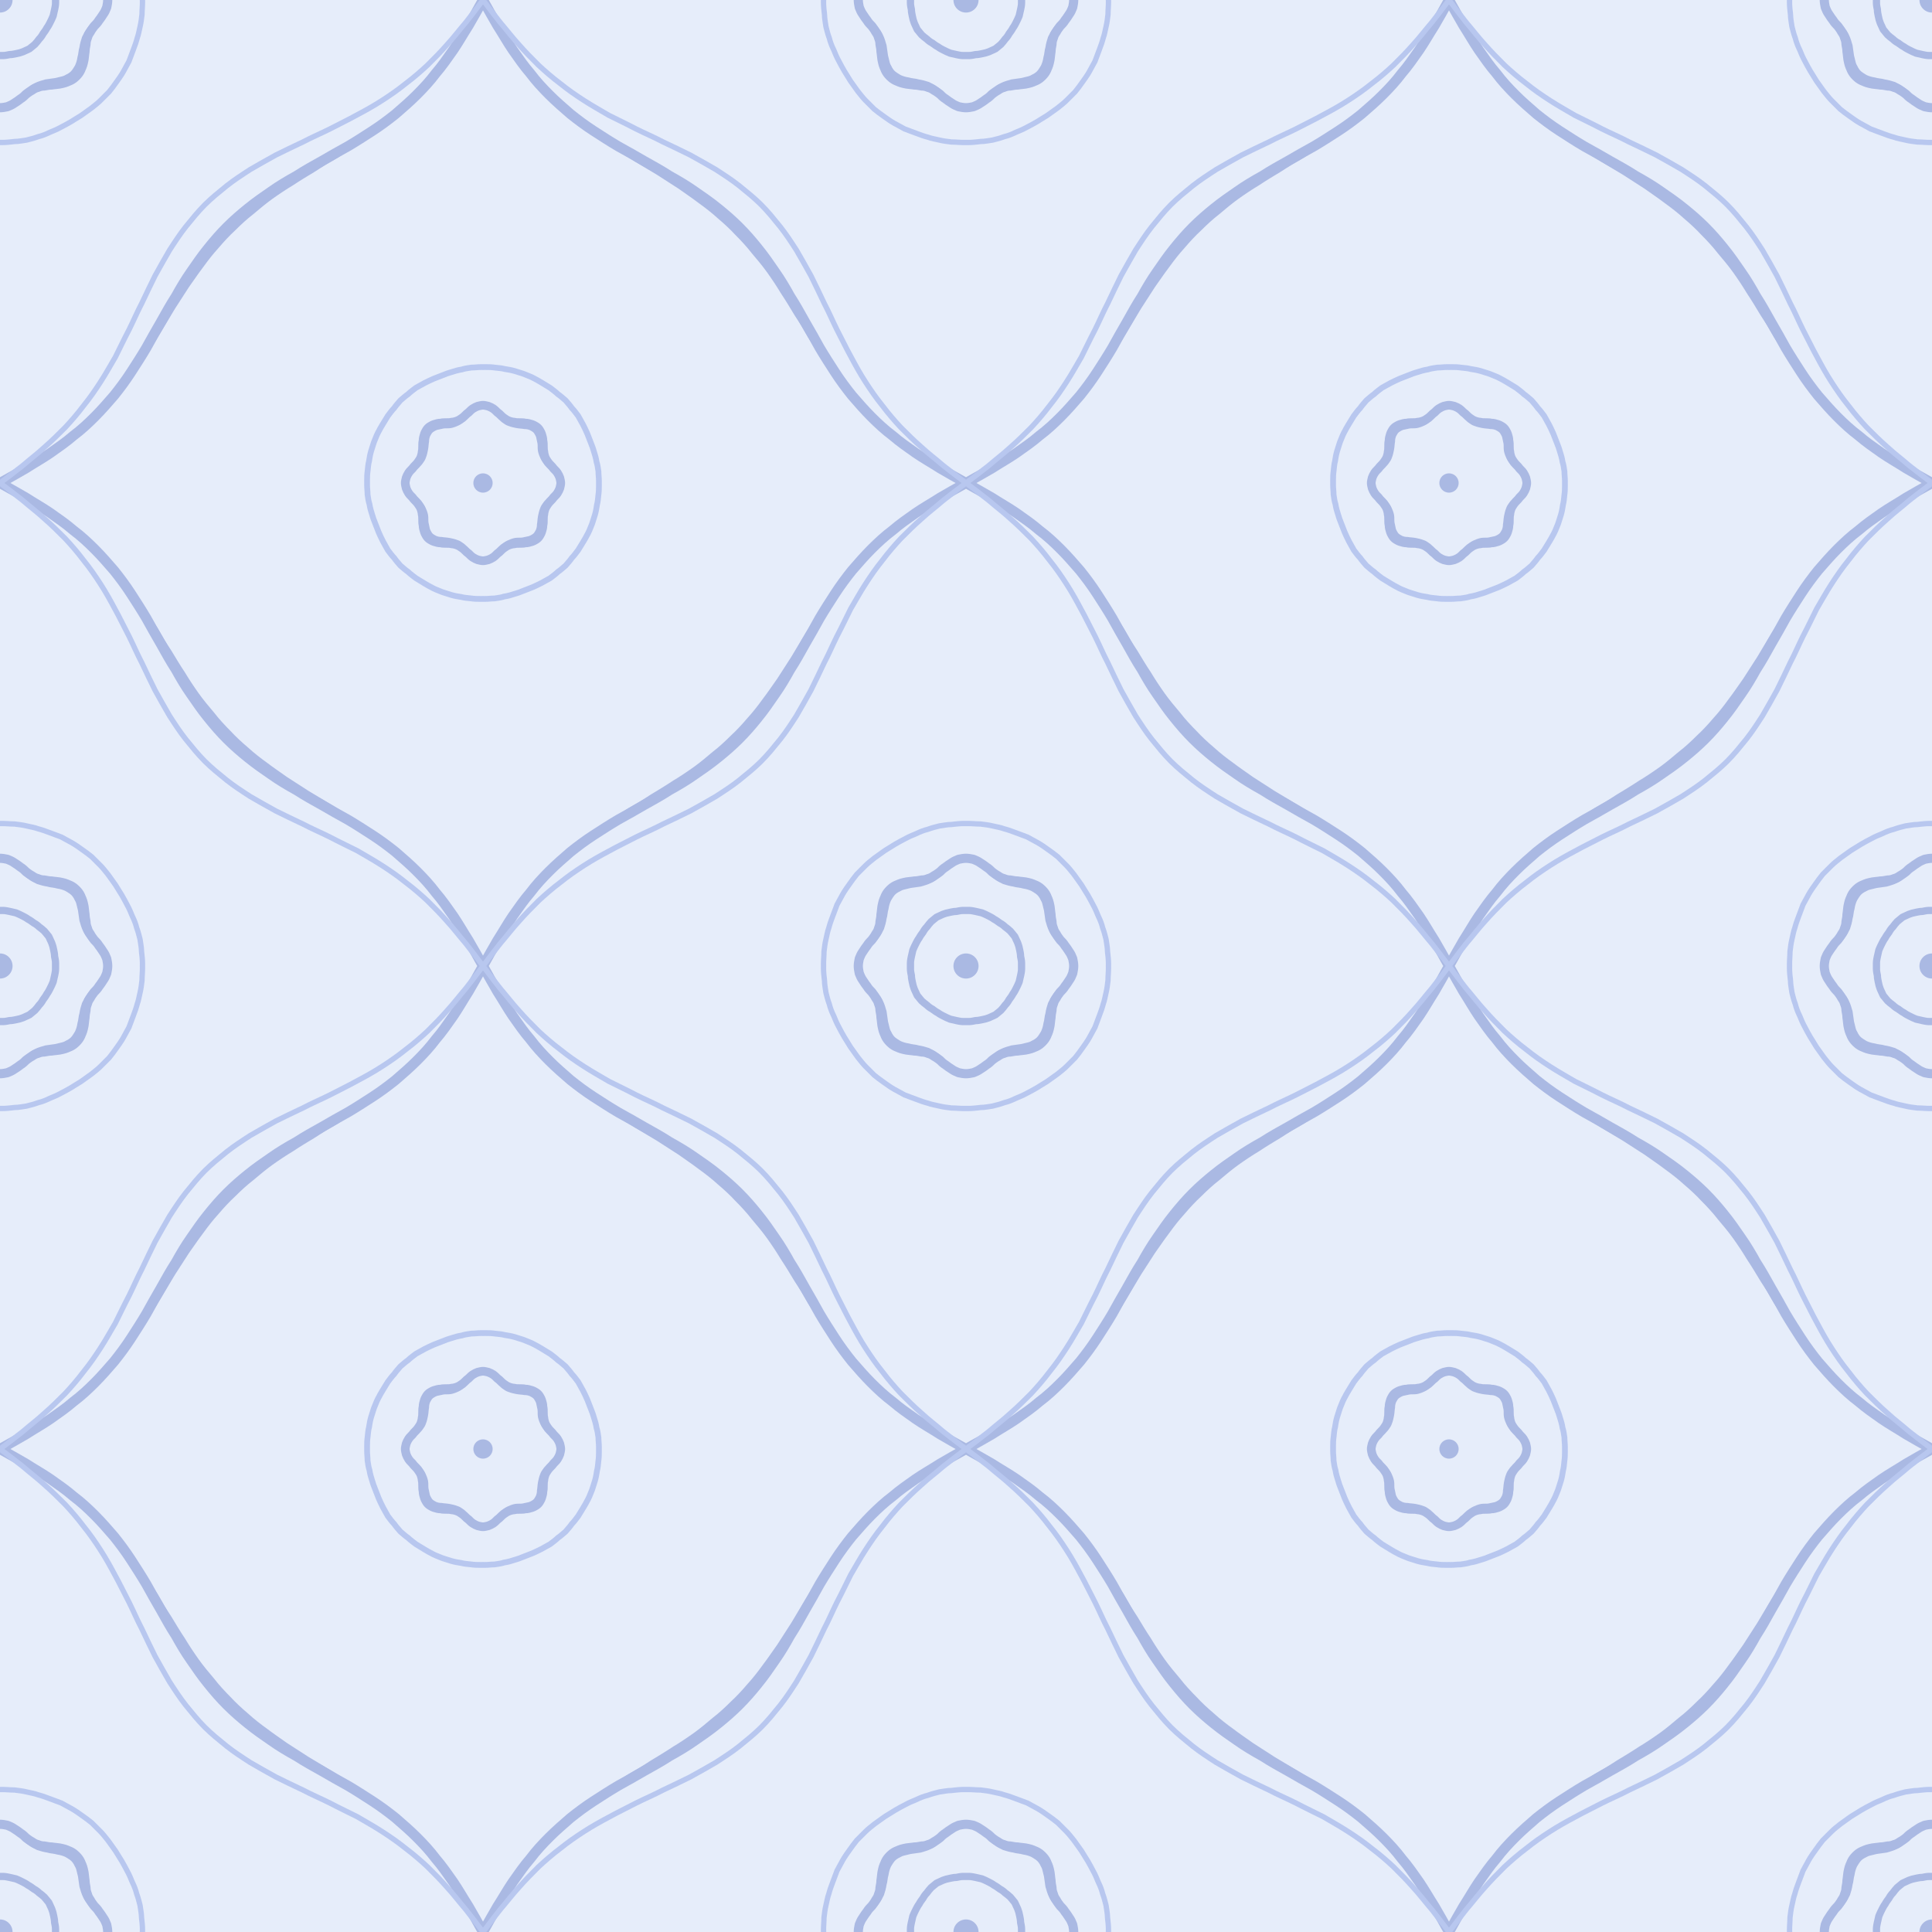
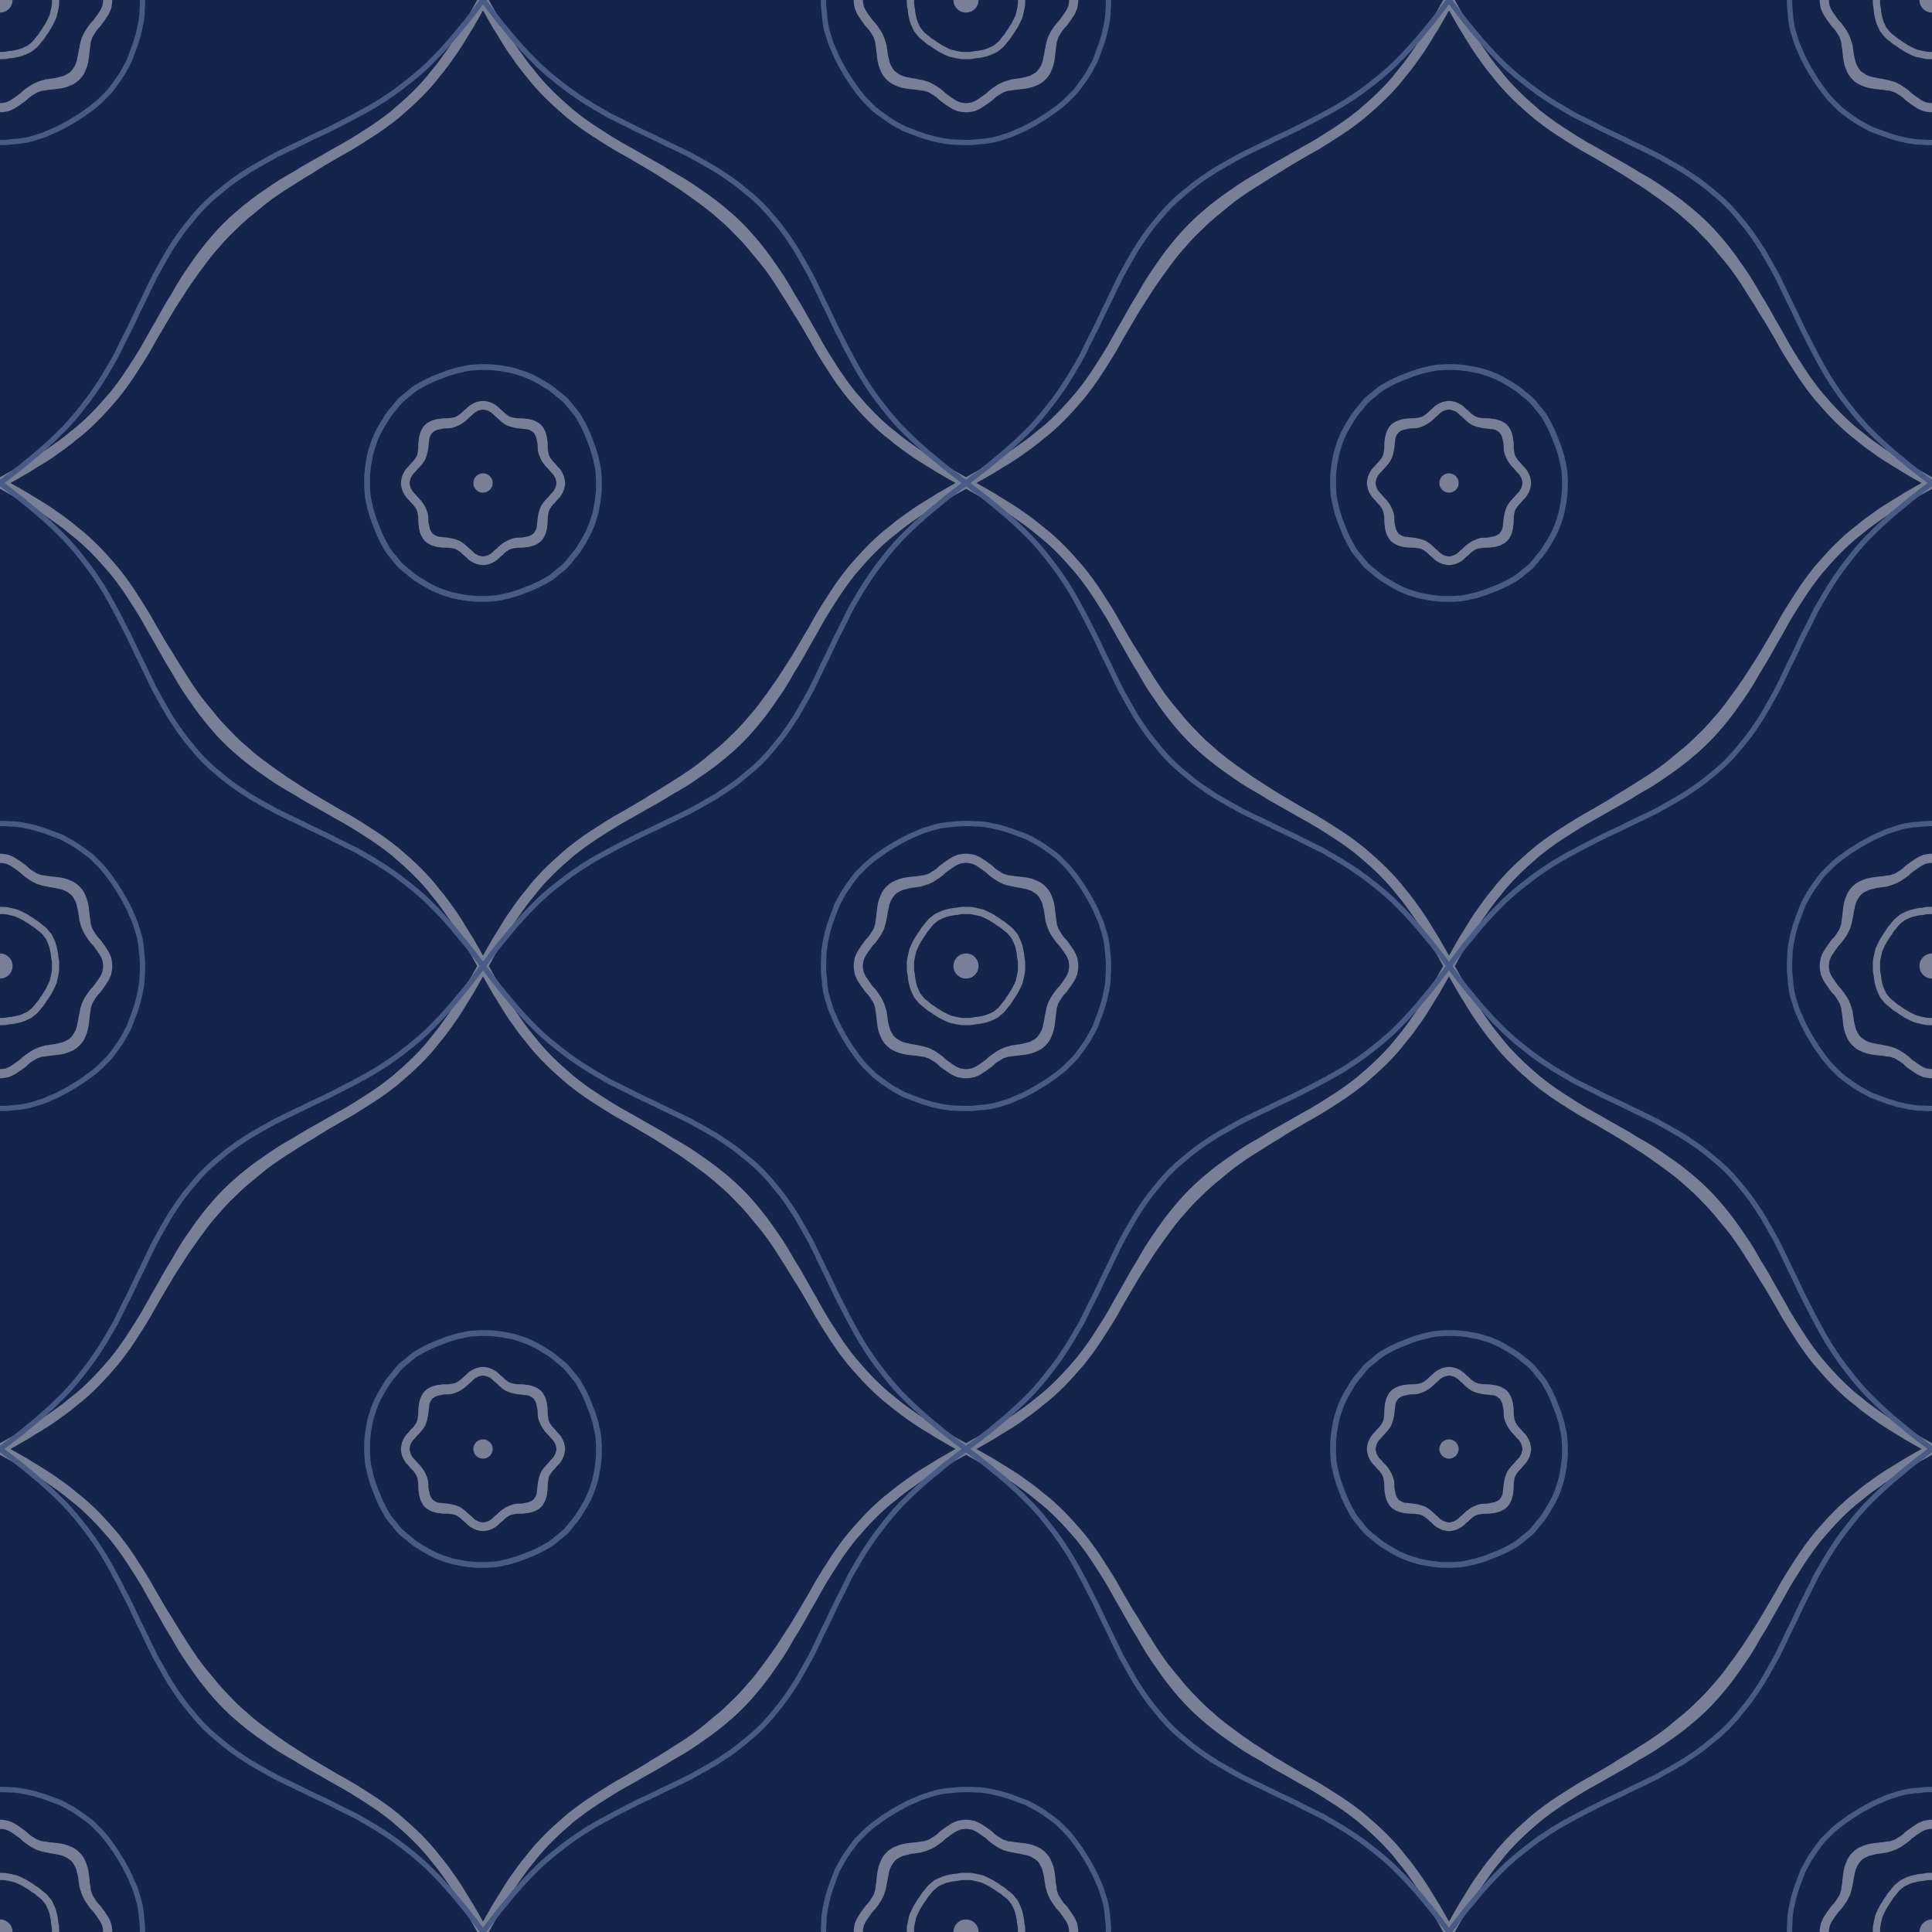
<svg xmlns="http://www.w3.org/2000/svg" viewBox="0 0 1000 1000" width="1000" height="1000">
  <defs>
    <symbol id="bg" viewBox="0 0 100 100">
      <g>
-         <g fill="none" stroke="#1F3FAE" stroke-linecap="round" stroke-linejoin="round">
+         <g fill="none" stroke="#FFFFFF" stroke-linecap="round" stroke-linejoin="round">
          <path d="M0 100C1.8 99 3.6 98 5.3 97C7 95.9 8.8 94.9 10.4 93.8C12.1 92.6 13.7 91.5 15.2 90.2C16.8 89 18.2 87.7 19.6 86.3C21 84.9 22.3 83.4 23.6 81.9C24.8 80.4 26 78.8 27.1 77.1C28.2 75.4 29.3 73.7 30.3 72C31.3 70.2 32.3 68.4 33.3 66.7C34.3 64.9 35.3 63.1 36.4 61.4C37.4 59.6 38.4 57.9 39.6 56.2C40.7 54.6 41.8 53 43.1 51.4C44.3 49.9 45.6 48.4 47 47C48.4 45.6 49.9 44.3 51.4 43.1C53 41.8 54.6 40.7 56.2 39.6C57.9 38.4 59.6 37.4 61.4 36.4C63.1 35.3 64.9 34.3 66.7 33.3C68.4 32.3 70.2 31.3 72 30.3C73.7 29.3 75.4 28.2 77.1 27.1C78.8 26 80.4 24.8 81.9 23.6C83.4 22.3 84.9 21 86.3 19.6C87.7 18.2 89 16.8 90.2 15.2C91.5 13.7 92.6 12.1 93.8 10.4C94.9 8.8 95.9 7 97 5.3C98 3.6 99 1.8 100 0" stroke-width="2.1" />
          <path d="M27.1 77.1C28.1 75.6 29.1 74.2 30 72.7C31 71.2 31.9 69.7 32.9 68.1C33.8 66.6 34.7 65.1 35.6 63.6C36.6 62.1 37.5 60.6 38.5 59.1C39.5 57.7 40.5 56.2 41.5 54.9C42.5 53.5 43.6 52.1 44.7 50.9C45.8 49.6 47 48.3 48.2 47.2C49.4 46 50.7 44.8 52 43.8C53.3 42.7 54.6 41.6 56 40.6C57.4 39.6 58.9 38.6 60.4 37.7C61.9 36.7 63.4 35.8 64.9 34.9C66.4 33.9 67.9 33 69.5 32.1C71 31.1 72.7 30 74 29.2C75.2 28.4 76.1 27.8 77.1 27.1" stroke-width="1.4" />
-           <path d="M0 100C1.6 98.8 3.2 97.6 4.7 96.4C6.2 95.1 7.8 93.9 9.2 92.6C10.7 91.3 12.1 89.9 13.5 88.5C14.8 87.1 16.1 85.6 17.3 84C18.6 82.4 19.7 80.8 20.8 79.1C21.9 77.4 22.9 75.6 23.9 73.9C24.8 72.1 25.7 70.2 26.7 68.3C27.6 66.5 28.4 64.6 29.4 62.7C30.3 60.8 31.2 58.9 32.1 57.1C33.1 55.3 34.1 53.5 35.1 51.8C36.2 50.1 37.3 48.4 38.5 46.9C39.8 45.3 41 43.8 42.4 42.4C43.8 41 45.3 39.8 46.9 38.5C48.4 37.3 50.1 36.2 51.8 35.1C53.5 34.1 55.3 33.1 57.1 32.1C58.9 31.2 60.8 30.3 62.7 29.4C64.6 28.4 66.5 27.6 68.3 26.7C70.2 25.7 72.1 24.8 73.9 23.8C75.6 22.9 77.4 21.9 79.1 20.8C80.8 19.7 82.4 18.6 84 17.3C85.6 16.1 87.1 14.8 88.5 13.5C89.9 12.1 91.3 10.7 92.6 9.2C93.9 7.8 95.1 6.2 96.4 4.7C97.6 3.2 98.8 1.6 100 0" stroke-width="1.1" stroke="#4C6FD8" />
+           <path d="M0 100C1.6 98.8 3.2 97.6 4.7 96.4C6.2 95.1 7.8 93.9 9.2 92.6C10.7 91.3 12.1 89.9 13.5 88.5C14.8 87.1 16.1 85.6 17.3 84C18.6 82.4 19.7 80.8 20.8 79.1C21.9 77.4 22.9 75.6 23.9 73.9C24.8 72.1 25.7 70.2 26.7 68.3C27.6 66.5 28.4 64.6 29.4 62.7C30.3 60.8 31.2 58.9 32.1 57.1C33.1 55.3 34.1 53.5 35.1 51.8C36.2 50.1 37.3 48.4 38.5 46.9C39.8 45.3 41 43.8 42.4 42.4C43.8 41 45.3 39.8 46.9 38.5C48.4 37.3 50.1 36.2 51.8 35.1C53.5 34.1 55.3 33.1 57.1 32.1C58.9 31.2 60.8 30.3 62.7 29.4C64.6 28.4 66.5 27.6 68.3 26.7C70.2 25.7 72.1 24.8 73.9 23.8C75.6 22.9 77.4 21.9 79.1 20.8C80.8 19.7 82.4 18.6 84 17.3C85.6 16.1 87.1 14.8 88.5 13.5C89.9 12.1 91.3 10.7 92.6 9.2C93.9 7.8 95.1 6.2 96.4 4.7C97.6 3.2 98.8 1.6 100 0" stroke-width="1.1" stroke="#92A8D1" />
          <path d="M11.5 -0.8C11.5 -0.3 11.5 0.1 11.5 0.6C11.5 1.1 11.4 1.5 11.3 2C11.2 2.5 11.1 2.9 11 3.3C10.8 3.8 10.6 4.2 10.4 4.6C10.2 5 10 5.4 9.7 5.8C9.5 6.2 9.2 6.6 8.9 7C8.7 7.4 8.4 7.8 8.1 8.1C7.8 8.5 7.5 8.9 7.2 9.2C6.8 9.5 6.5 9.8 6.1 10.1C5.7 10.3 5.2 10.5 4.8 10.7C4.3 10.9 3.9 11 3.4 11.1C2.9 11.2 2.5 11.3 2 11.3C1.5 11.4 1.1 11.5 0.6 11.5C0.1 11.5 -0.3 11.5 -0.8 11.5" stroke-width="1.5" />
          <path d="M22 -1.5C22.1 -1 22.3 -0.5 22.3 0C22.3 0.5 22.2 1 22.1 1.5C21.9 2 21.7 2.5 21.4 2.9C21.1 3.4 20.8 3.8 20.5 4.2C20.2 4.7 19.8 5.1 19.5 5.4C19.2 5.8 18.9 6.2 18.7 6.6C18.4 7 18.2 7.4 18.1 7.8C17.9 8.3 17.8 8.7 17.8 9.2C17.7 9.7 17.6 10.2 17.6 10.7C17.5 11.2 17.5 11.7 17.4 12.3C17.3 12.8 17.2 13.3 17 13.8C16.8 14.3 16.6 14.8 16.3 15.2C16 15.6 15.6 16 15.2 16.3C14.8 16.6 14.3 16.8 13.8 17C13.3 17.2 12.8 17.3 12.3 17.4C11.7 17.5 11.2 17.5 10.7 17.6C10.2 17.6 9.7 17.7 9.2 17.8C8.7 17.8 8.3 17.9 7.8 18.1C7.4 18.2 7 18.4 6.6 18.7C6.2 18.9 5.8 19.2 5.4 19.5C5.1 19.8 4.7 20.2 4.2 20.5C3.8 20.8 3.4 21.1 2.9 21.4C2.5 21.7 2 21.9 1.5 22.1C1 22.2 0.5 22.3 0 22.3C-0.5 22.3 -1 22.1 -1.5 22" stroke-width="1.9" />
          <path d="M21.4 2.9C21 3.5 20.5 4.1 20 4.6C19.6 5.2 19 5.6 18.6 6.2C18.2 6.7 17.9 7.3 17.6 7.9C17.4 8.5 17.2 9.2 17.1 9.9C16.9 10.5 16.9 11.3 16.7 11.9C16.6 12.6 16.4 13.3 16.1 13.9C15.8 14.4 15.5 14.9 15.1 15.3C14.7 15.7 14.1 16 13.5 16.3C13 16.5 12.3 16.6 11.6 16.8C10.9 16.9 10.1 17 9.5 17.1C8.8 17.3 8.1 17.5 7.5 17.8C6.9 18.1 6.4 18.4 5.9 18.9C5.4 19.3 4.8 19.9 4.3 20.3C3.8 20.7 3.4 21 2.9 21.4" stroke-width="1.33" />
-           <path d="M29.4 -2.1C29.5 -1.2 29.5 -0.4 29.5 0.5C29.5 1.3 29.4 2.1 29.4 3C29.3 3.8 29.2 4.7 29 5.5C28.8 6.3 28.7 7.1 28.4 7.9C28.2 8.7 27.9 9.5 27.6 10.3C27.3 11.1 27 11.9 26.7 12.7C26.3 13.4 25.9 14.2 25.5 14.9C25.1 15.6 24.6 16.3 24.1 17C23.6 17.7 23.1 18.4 22.6 19C22 19.6 21.4 20.2 20.8 20.8C20.2 21.4 19.5 21.9 18.9 22.4C18.2 22.9 17.5 23.4 16.8 23.9C16.1 24.3 15.4 24.8 14.7 25.2C14 25.6 13.3 26 12.5 26.4C11.8 26.8 11 27.1 10.3 27.4C9.5 27.8 8.7 28.1 7.9 28.3C7.1 28.6 6.3 28.8 5.5 29C4.7 29.1 3.8 29.3 3 29.3C2.1 29.4 1.3 29.5 0.5 29.5C-0.4 29.5 -1.2 29.5 -2.1 29.4" stroke-width="1.1" stroke="#4C6FD8" />
+           <path d="M29.4 -2.1C29.5 -1.2 29.5 -0.4 29.5 0.5C29.5 1.3 29.4 2.1 29.4 3C29.3 3.8 29.2 4.7 29 5.5C28.8 6.3 28.7 7.1 28.4 7.9C28.2 8.7 27.9 9.5 27.6 10.3C27.3 11.1 27 11.9 26.7 12.7C26.3 13.4 25.9 14.2 25.5 14.9C25.1 15.6 24.6 16.3 24.1 17C23.6 17.7 23.1 18.4 22.6 19C22 19.6 21.4 20.2 20.8 20.8C20.2 21.4 19.5 21.9 18.9 22.4C18.2 22.9 17.5 23.4 16.8 23.9C16.1 24.3 15.4 24.8 14.7 25.2C14 25.6 13.3 26 12.5 26.4C11.8 26.8 11 27.1 10.3 27.4C9.5 27.8 8.7 28.1 7.9 28.3C7.1 28.6 6.3 28.8 5.5 29C4.7 29.1 3.8 29.3 3 29.3C2.1 29.4 1.3 29.5 0.5 29.5C-0.4 29.5 -1.2 29.5 -2.1 29.4" stroke-width="1.1" stroke="#92A8D1" />
          <path d="M84.1 101.1C84 100.7 83.9 100.4 83.9 100C83.9 99.7 84 99.3 84.1 98.9C84.2 98.6 84.4 98.2 84.6 97.9C84.8 97.6 85.1 97.3 85.4 97C85.6 96.7 85.9 96.4 86.2 96.1C86.4 95.9 86.6 95.6 86.8 95.3C87 95 87.1 94.8 87.2 94.5C87.3 94.2 87.4 93.8 87.4 93.5C87.5 93.2 87.5 92.8 87.5 92.4C87.5 92 87.5 91.6 87.6 91.2C87.6 90.8 87.7 90.4 87.8 90.1C87.9 89.7 88.1 89.3 88.3 89C88.5 88.7 88.7 88.5 89 88.3C89.3 88.1 89.7 87.9 90.1 87.8C90.4 87.7 90.8 87.6 91.2 87.6C91.6 87.5 92 87.5 92.4 87.5C92.8 87.5 93.2 87.5 93.5 87.4C93.8 87.4 94.2 87.3 94.5 87.2C94.8 87.1 95 87 95.3 86.8C95.6 86.6 95.9 86.4 96.1 86.2C96.4 85.9 96.7 85.6 97 85.4C97.3 85.1 97.6 84.8 97.9 84.6C98.2 84.4 98.6 84.2 98.9 84.1C99.3 84 99.7 83.9 100 83.9C100.4 83.9 100.7 84 101.1 84.1" stroke-width="1.8" />
          <path d="M84.6 97.9C85 97.5 85.4 97.1 85.7 96.7C86.1 96.4 86.5 96.1 86.9 95.7C87.2 95.3 87.5 94.9 87.6 94.5C87.8 94 87.9 93.5 88 93C88.1 92.5 88.1 91.9 88.2 91.4C88.2 90.9 88.3 90.4 88.5 90C88.7 89.6 88.9 89.3 89.2 89C89.5 88.8 89.8 88.6 90.3 88.4C90.7 88.3 91.2 88.2 91.7 88.1C92.2 88 92.8 88.1 93.3 88C93.8 87.9 94.3 87.7 94.7 87.5C95.1 87.3 95.5 87 95.9 86.7C96.2 86.3 96.6 85.9 96.9 85.5C97.3 85.2 97.6 84.9 97.9 84.6" stroke-width="1.26" />
-           <path d="M76.1 101.7C76 101 76 100.3 76 99.6C76 98.9 76 98.3 76.1 97.6C76.2 96.9 76.2 96.2 76.4 95.5C76.5 94.9 76.6 94.2 76.8 93.5C77 92.9 77.2 92.2 77.4 91.6C77.7 90.9 77.9 90.3 78.2 89.7C78.5 89.1 78.9 88.4 79.2 87.9C79.6 87.3 79.9 86.7 80.3 86.1C80.7 85.6 81.1 85 81.6 84.5C82 83.9 82.5 83.4 82.9 82.9C83.4 82.5 83.9 82 84.5 81.6C85 81.1 85.6 80.7 86.1 80.3C86.7 80 87.3 79.6 87.9 79.3C88.5 79 89.1 78.7 89.8 78.4C90.4 78.2 91 77.9 91.6 77.7C92.3 77.4 92.9 77.2 93.6 77C94.2 76.8 94.9 76.6 95.6 76.5C96.2 76.3 96.9 76.2 97.6 76.1C98.3 76.1 98.9 76 99.6 76C100.3 76 101 76 101.7 76.1" stroke-width="1.2" stroke="#4C6FD8" />
+           <path d="M76.1 101.7C76 101 76 100.3 76 99.6C76 98.9 76 98.3 76.1 97.6C76.2 96.9 76.2 96.2 76.4 95.5C76.5 94.9 76.6 94.2 76.8 93.5C77 92.9 77.2 92.2 77.4 91.6C77.7 90.9 77.9 90.3 78.2 89.7C78.5 89.1 78.9 88.4 79.2 87.9C79.6 87.3 79.9 86.7 80.3 86.1C80.7 85.6 81.1 85 81.6 84.5C82 83.9 82.5 83.4 82.9 82.9C83.4 82.5 83.9 82 84.5 81.6C85 81.1 85.6 80.7 86.1 80.3C86.7 80 87.3 79.6 87.9 79.3C88.5 79 89.1 78.7 89.8 78.4C90.4 78.2 91 77.9 91.6 77.7C92.3 77.4 92.9 77.2 93.6 77C94.2 76.8 94.9 76.6 95.6 76.5C96.2 76.3 96.9 76.2 97.6 76.1C98.3 76.1 98.9 76 99.6 76C100.3 76 101 76 101.7 76.1" stroke-width="1.2" stroke="#92A8D1" />
        </g>
-         <g fill="#1F3FAE">
+         <g fill="#FFFFFF">
          <circle cx="100" cy="100" r="2" />
          <circle cx="0" cy="0" r="2.6" />
        </g>
      </g>
    </symbol>
    <pattern id="p" width="500" height="500" patternUnits="userSpaceOnUse" x="0" y="0">
      <use href="#bg" x="0" y="0" width="250" height="250" />
      <use href="#bg" x="250" y="0" width="250" height="250" transform="rotate(90 375 125)" />
      <use href="#bg" x="0" y="250" width="250" height="250" transform="rotate(270 125 375)" />
      <use href="#bg" x="250" y="250" width="250" height="250" transform="rotate(180 375 375)" />
    </pattern>
  </defs>
-   <rect width="1000" height="1000" fill="#E6EDFA" />
-   <rect width="1000" height="1000" fill="url(#p)" opacity=".3" />
+   <rect width="1000" height="1000" fill="#15244B" />
+   <rect width="1000" height="1000" fill="url(#p)" opacity=".42" />
</svg>
